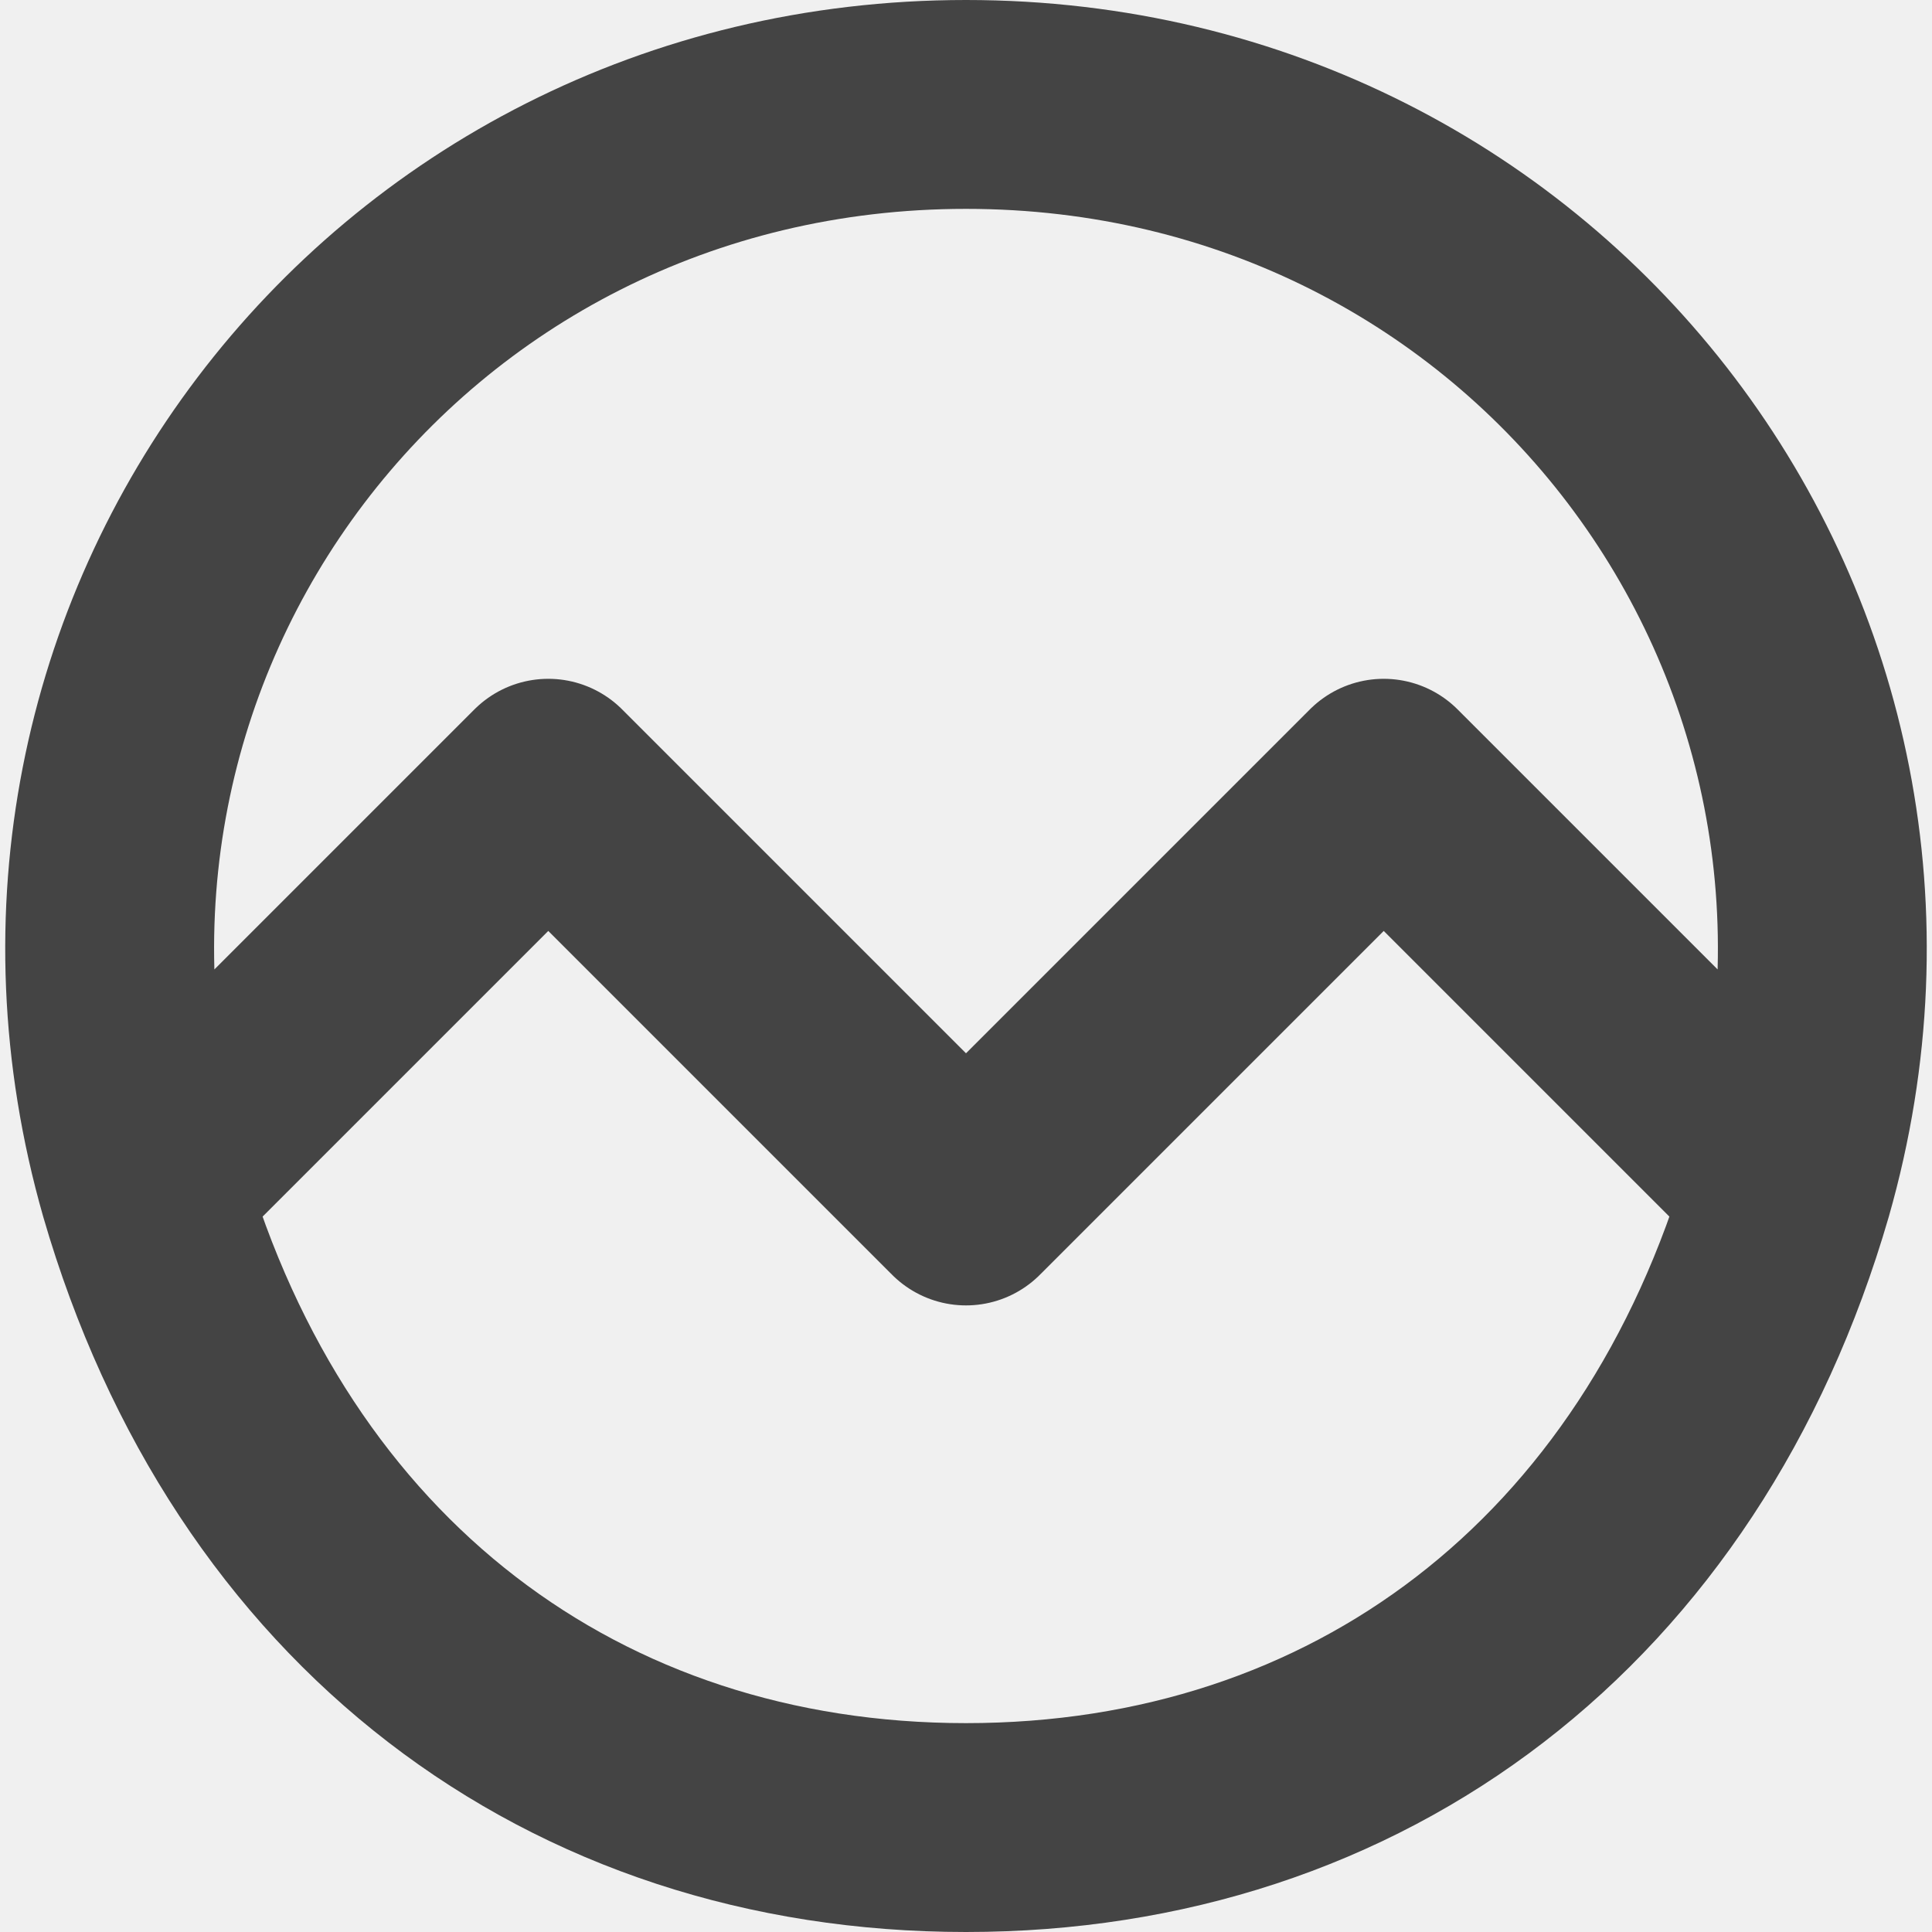
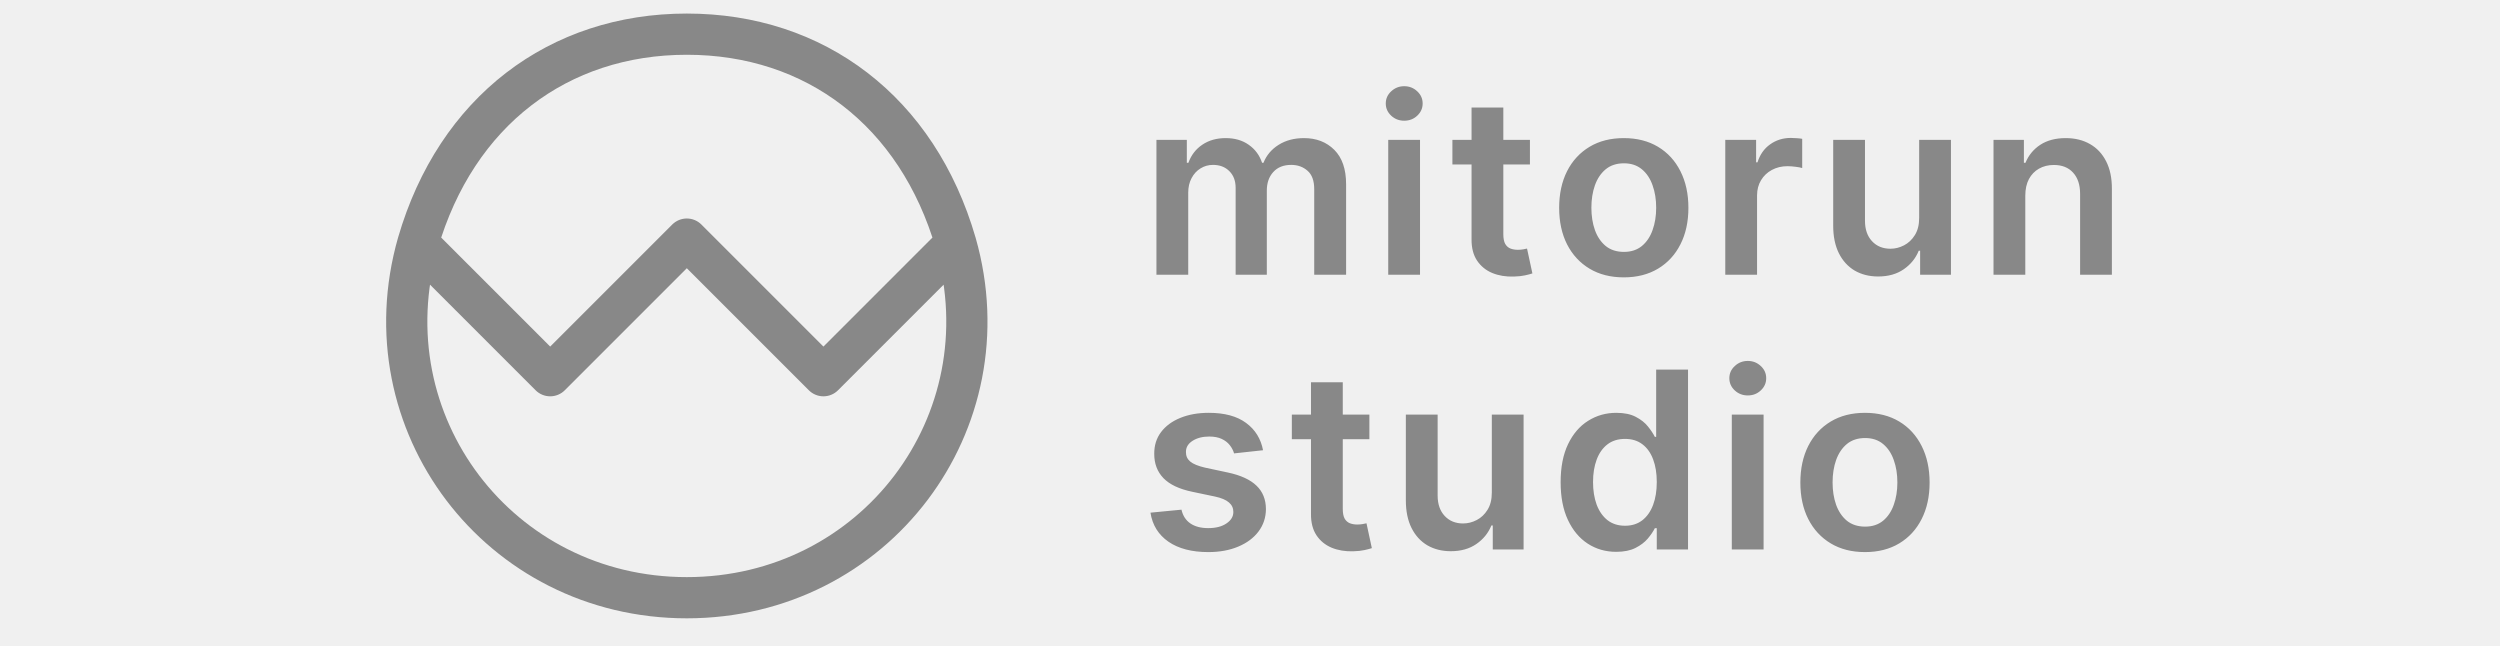
- <svg xmlns="http://www.w3.org/2000/svg" width="74" height="74" viewBox="0 0 74 74" fill="none">
-   <g clip-path="url(#clip0_101_71)">
-     <path d="M5.5 45.5L21 30L37 46L53 30L68.5 45.5M5.5 45.5C10 61 22 70 37 70C52 70 64 61 68.5 45.5M5.5 45.5C-0.5 24.5 15 4 37 4C59 4 74.5 24.5 68.5 45.5" stroke="#444444" stroke-width="8" stroke-linecap="round" stroke-linejoin="round" />
-   </g>
-   <defs>
-     <clipPath id="clip0_101_71">
-       <rect width="74" height="74" fill="white" />
-     </clipPath>
-   </defs>
+ <svg xmlns="http://www.w3.org/2000/svg" width="182" height="47" viewBox="0 0 182 47" fill="none">
+   <path d="M30.419 17.716L40.054 27.352L50 17.406L59.946 27.352L69.582 17.716M30.419 17.716C33.217 8.081 40.676 2.487 50 2.487C59.325 2.487 66.784 8.081 69.582 17.716M30.419 17.716C26.69 30.77 36.325 43.514 50 43.514C63.676 43.514 73.311 30.77 69.582 17.716" stroke="#888888" stroke-width="3" stroke-linecap="round" stroke-linejoin="round" />
+   <path d="M84.189 20V10.182H86.401V11.85H86.516C86.72 11.288 87.059 10.849 87.532 10.533C88.005 10.214 88.57 10.054 89.226 10.054C89.891 10.054 90.451 10.216 90.907 10.54C91.367 10.859 91.691 11.296 91.879 11.85H91.981C92.198 11.305 92.565 10.87 93.08 10.546C93.6 10.218 94.216 10.054 94.928 10.054C95.831 10.054 96.568 10.339 97.139 10.911C97.71 11.482 97.996 12.315 97.996 13.41V20H95.675V13.768C95.675 13.158 95.513 12.713 95.19 12.432C94.866 12.146 94.469 12.004 94.001 12.004C93.442 12.004 93.006 12.178 92.69 12.528C92.379 12.873 92.224 13.322 92.224 13.876V20H89.954V13.672C89.954 13.165 89.801 12.76 89.494 12.457C89.192 12.155 88.796 12.004 88.305 12.004C87.973 12.004 87.671 12.089 87.398 12.259C87.125 12.425 86.908 12.662 86.746 12.969C86.584 13.271 86.503 13.625 86.503 14.03V20H84.189ZM101.063 20V10.182H103.377V20H101.063ZM102.227 8.788C101.86 8.788 101.545 8.667 101.281 8.424C101.016 8.177 100.884 7.881 100.884 7.536C100.884 7.186 101.016 6.89 101.281 6.647C101.545 6.4 101.86 6.276 102.227 6.276C102.597 6.276 102.913 6.4 103.173 6.647C103.437 6.89 103.569 7.186 103.569 7.536C103.569 7.881 103.437 8.177 103.173 8.424C102.913 8.667 102.597 8.788 102.227 8.788ZM111.379 10.182V11.972H105.735V10.182H111.379ZM107.129 7.83H109.442V17.047C109.442 17.358 109.489 17.597 109.583 17.763C109.681 17.925 109.809 18.035 109.967 18.095C110.124 18.155 110.299 18.185 110.491 18.185C110.636 18.185 110.768 18.174 110.887 18.153C111.011 18.131 111.104 18.112 111.168 18.095L111.558 19.904C111.435 19.947 111.258 19.994 111.028 20.045C110.802 20.096 110.525 20.126 110.197 20.134C109.617 20.151 109.095 20.064 108.631 19.872C108.166 19.676 107.798 19.374 107.525 18.965C107.256 18.555 107.124 18.044 107.129 17.43V7.83ZM118.212 20.192C117.253 20.192 116.422 19.981 115.719 19.559C115.016 19.137 114.47 18.547 114.082 17.788C113.699 17.03 113.507 16.143 113.507 15.129C113.507 14.115 113.699 13.227 114.082 12.464C114.47 11.701 115.016 11.109 115.719 10.687C116.422 10.265 117.253 10.054 118.212 10.054C119.17 10.054 120.001 10.265 120.705 10.687C121.408 11.109 121.951 11.701 122.335 12.464C122.722 13.227 122.916 14.115 122.916 15.129C122.916 16.143 122.722 17.03 122.335 17.788C121.951 18.547 121.408 19.137 120.705 19.559C120.001 19.981 119.17 20.192 118.212 20.192ZM118.224 18.338C118.744 18.338 119.179 18.195 119.528 17.91C119.878 17.62 120.138 17.232 120.308 16.746C120.483 16.261 120.57 15.72 120.57 15.123C120.57 14.522 120.483 13.979 120.308 13.493C120.138 13.003 119.878 12.613 119.528 12.323C119.179 12.033 118.744 11.889 118.224 11.889C117.692 11.889 117.249 12.033 116.895 12.323C116.545 12.613 116.283 13.003 116.109 13.493C115.938 13.979 115.853 14.522 115.853 15.123C115.853 15.72 115.938 16.261 116.109 16.746C116.283 17.232 116.545 17.62 116.895 17.91C117.249 18.195 117.692 18.338 118.224 18.338ZM125.6 20V10.182H127.844V11.818H127.946C128.125 11.251 128.432 10.815 128.867 10.508C129.305 10.197 129.806 10.041 130.369 10.041C130.496 10.041 130.639 10.048 130.797 10.06C130.959 10.069 131.093 10.084 131.2 10.105V12.234C131.102 12.2 130.946 12.17 130.733 12.144C130.524 12.114 130.322 12.099 130.126 12.099C129.704 12.099 129.325 12.191 128.988 12.374C128.656 12.553 128.393 12.803 128.202 13.122C128.01 13.442 127.914 13.81 127.914 14.228V20H125.6ZM139.715 15.871V10.182H142.029V20H139.785V18.255H139.683C139.461 18.805 139.097 19.254 138.59 19.604C138.087 19.953 137.467 20.128 136.73 20.128C136.086 20.128 135.517 19.985 135.023 19.7C134.533 19.41 134.149 18.99 133.872 18.44C133.595 17.886 133.457 17.217 133.457 16.433V10.182H135.771V16.075C135.771 16.697 135.941 17.192 136.282 17.558C136.623 17.925 137.071 18.108 137.625 18.108C137.965 18.108 138.296 18.025 138.615 17.859C138.935 17.692 139.197 17.445 139.401 17.117C139.61 16.785 139.715 16.369 139.715 15.871ZM147.442 14.247V20H145.128V10.182H147.34V11.85H147.455C147.681 11.3 148.041 10.864 148.535 10.54C149.034 10.216 149.649 10.054 150.382 10.054C151.06 10.054 151.65 10.199 152.153 10.489C152.66 10.778 153.052 11.198 153.329 11.748C153.61 12.298 153.749 12.964 153.745 13.749V20H151.431V14.107C151.431 13.45 151.26 12.937 150.919 12.566C150.583 12.195 150.116 12.01 149.519 12.01C149.115 12.01 148.754 12.099 148.439 12.278C148.128 12.453 147.883 12.707 147.704 13.039C147.529 13.371 147.442 13.774 147.442 14.247ZM91.949 32.777L89.84 33.007C89.78 32.794 89.675 32.594 89.526 32.406C89.381 32.219 89.185 32.068 88.938 31.952C88.691 31.837 88.388 31.78 88.031 31.78C87.549 31.78 87.144 31.884 86.816 32.093C86.492 32.302 86.332 32.572 86.337 32.905C86.332 33.19 86.437 33.423 86.65 33.602C86.867 33.781 87.225 33.928 87.724 34.043L89.398 34.401C90.327 34.601 91.018 34.918 91.469 35.353C91.925 35.788 92.156 36.356 92.16 37.06C92.156 37.678 91.974 38.223 91.617 38.696C91.263 39.165 90.771 39.531 90.14 39.795C89.509 40.06 88.785 40.192 87.967 40.192C86.765 40.192 85.798 39.94 85.065 39.438C84.332 38.93 83.895 38.225 83.754 37.322L86.011 37.104C86.113 37.548 86.33 37.882 86.663 38.108C86.995 38.334 87.428 38.447 87.96 38.447C88.51 38.447 88.951 38.334 89.283 38.108C89.62 37.882 89.788 37.603 89.788 37.271C89.788 36.989 89.68 36.757 89.462 36.574C89.249 36.391 88.917 36.25 88.465 36.152L86.79 35.8C85.849 35.604 85.152 35.274 84.7 34.81C84.249 34.341 84.025 33.749 84.029 33.033C84.025 32.428 84.189 31.903 84.521 31.46C84.858 31.013 85.325 30.668 85.921 30.425C86.522 30.178 87.215 30.054 87.999 30.054C89.149 30.054 90.055 30.299 90.715 30.789C91.38 31.279 91.791 31.942 91.949 32.777ZM99.691 30.182V31.972H94.046V30.182H99.691ZM95.44 27.829H97.754V37.047C97.754 37.358 97.801 37.597 97.894 37.763C97.992 37.925 98.12 38.035 98.278 38.095C98.436 38.155 98.61 38.185 98.802 38.185C98.947 38.185 99.079 38.174 99.198 38.153C99.322 38.131 99.416 38.112 99.48 38.095L99.87 39.904C99.746 39.947 99.569 39.994 99.339 40.045C99.113 40.096 98.836 40.126 98.508 40.134C97.928 40.151 97.406 40.064 96.942 39.872C96.478 39.676 96.109 39.374 95.836 38.965C95.568 38.555 95.436 38.044 95.44 37.43V27.829ZM108.604 35.871V30.182H110.917V40H108.674V38.255H108.572C108.35 38.805 107.986 39.254 107.479 39.604C106.976 39.953 106.356 40.128 105.618 40.128C104.975 40.128 104.406 39.985 103.912 39.7C103.422 39.41 103.038 38.99 102.761 38.44C102.484 37.886 102.346 37.217 102.346 36.433V30.182H104.66V36.075C104.66 36.697 104.83 37.192 105.171 37.558C105.512 37.925 105.959 38.108 106.513 38.108C106.854 38.108 107.184 38.025 107.504 37.859C107.824 37.693 108.086 37.445 108.29 37.117C108.499 36.785 108.604 36.369 108.604 35.871ZM117.66 40.173C116.889 40.173 116.199 39.974 115.589 39.578C114.98 39.182 114.498 38.606 114.145 37.852C113.791 37.098 113.614 36.182 113.614 35.104C113.614 34.013 113.793 33.092 114.151 32.342C114.513 31.588 115.001 31.019 115.615 30.636C116.229 30.248 116.912 30.054 117.667 30.054C118.242 30.054 118.715 30.152 119.086 30.348C119.457 30.54 119.751 30.772 119.968 31.045C120.185 31.313 120.354 31.567 120.473 31.805H120.569V26.909H122.889V40H120.613V38.453H120.473C120.354 38.692 120.181 38.945 119.955 39.214C119.729 39.478 119.431 39.704 119.06 39.891C118.689 40.079 118.223 40.173 117.66 40.173ZM118.306 38.274C118.796 38.274 119.214 38.142 119.559 37.878C119.904 37.609 120.166 37.236 120.345 36.759C120.524 36.282 120.613 35.726 120.613 35.091C120.613 34.456 120.524 33.904 120.345 33.435C120.17 32.967 119.91 32.602 119.565 32.342C119.224 32.082 118.805 31.952 118.306 31.952C117.79 31.952 117.36 32.087 117.015 32.355C116.67 32.624 116.41 32.994 116.235 33.467C116.06 33.94 115.973 34.481 115.973 35.091C115.973 35.705 116.06 36.252 116.235 36.734C116.414 37.211 116.676 37.588 117.021 37.865C117.371 38.138 117.799 38.274 118.306 38.274ZM126.075 40V30.182H128.389V40H126.075ZM127.238 28.788C126.872 28.788 126.556 28.667 126.292 28.424C126.028 28.177 125.896 27.881 125.896 27.535C125.896 27.186 126.028 26.89 126.292 26.647C126.556 26.4 126.872 26.276 127.238 26.276C127.609 26.276 127.924 26.4 128.184 26.647C128.448 26.89 128.58 27.186 128.58 27.535C128.58 27.881 128.448 28.177 128.184 28.424C127.924 28.667 127.609 28.788 127.238 28.788ZM135.771 40.192C134.812 40.192 133.981 39.981 133.278 39.559C132.575 39.137 132.029 38.547 131.642 37.788C131.258 37.03 131.066 36.144 131.066 35.129C131.066 34.115 131.258 33.227 131.642 32.464C132.029 31.701 132.575 31.109 133.278 30.687C133.981 30.265 134.812 30.054 135.771 30.054C136.73 30.054 137.561 30.265 138.264 30.687C138.967 31.109 139.51 31.701 139.894 32.464C140.281 33.227 140.475 34.115 140.475 35.129C140.475 36.144 140.281 37.03 139.894 37.788C139.51 38.547 138.967 39.137 138.264 39.559C137.561 39.981 136.73 40.192 135.771 40.192ZM135.784 38.338C136.303 38.338 136.738 38.195 137.088 37.91C137.437 37.62 137.697 37.232 137.867 36.746C138.042 36.261 138.129 35.719 138.129 35.123C138.129 34.522 138.042 33.979 137.867 33.493C137.697 33.003 137.437 32.613 137.088 32.323C136.738 32.033 136.303 31.889 135.784 31.889C135.251 31.889 134.808 32.033 134.454 32.323C134.105 32.613 133.843 33.003 133.668 33.493C133.497 33.979 133.412 34.522 133.412 35.123C133.412 35.719 133.497 36.261 133.668 36.746C133.843 37.232 134.105 37.62 134.454 37.91C134.808 38.195 135.251 38.338 135.784 38.338Z" fill="#888888" />
</svg>
